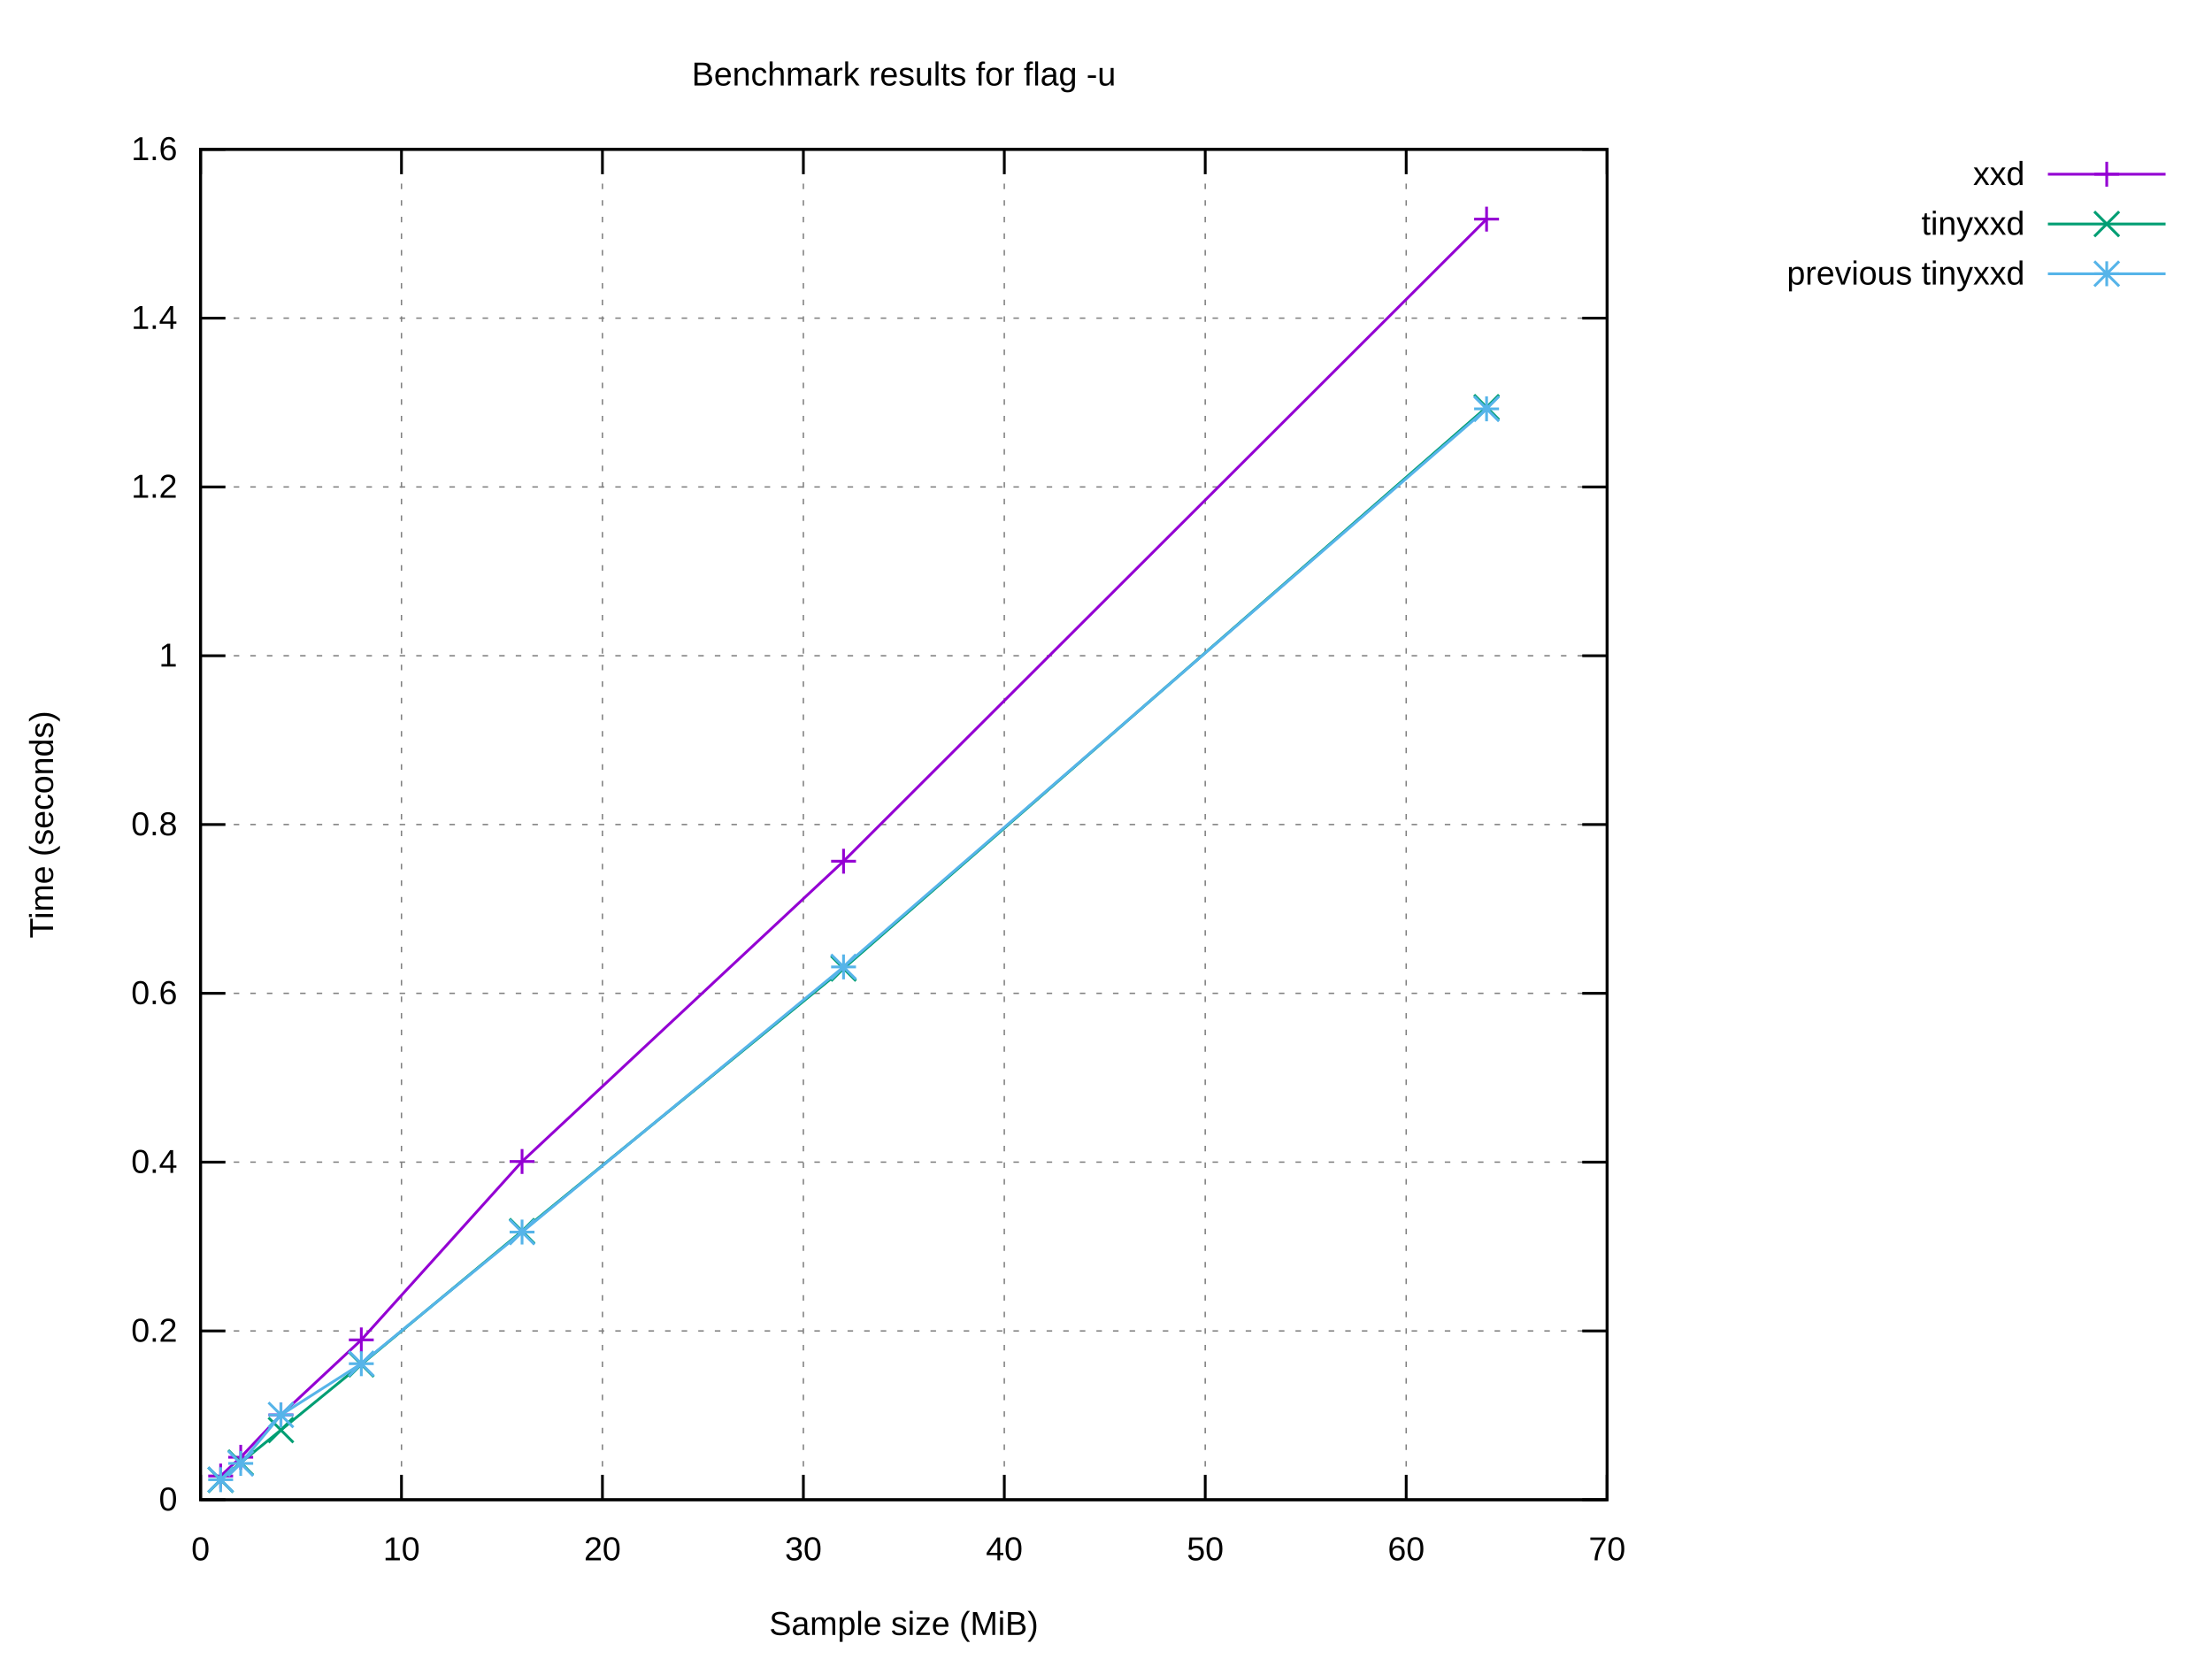
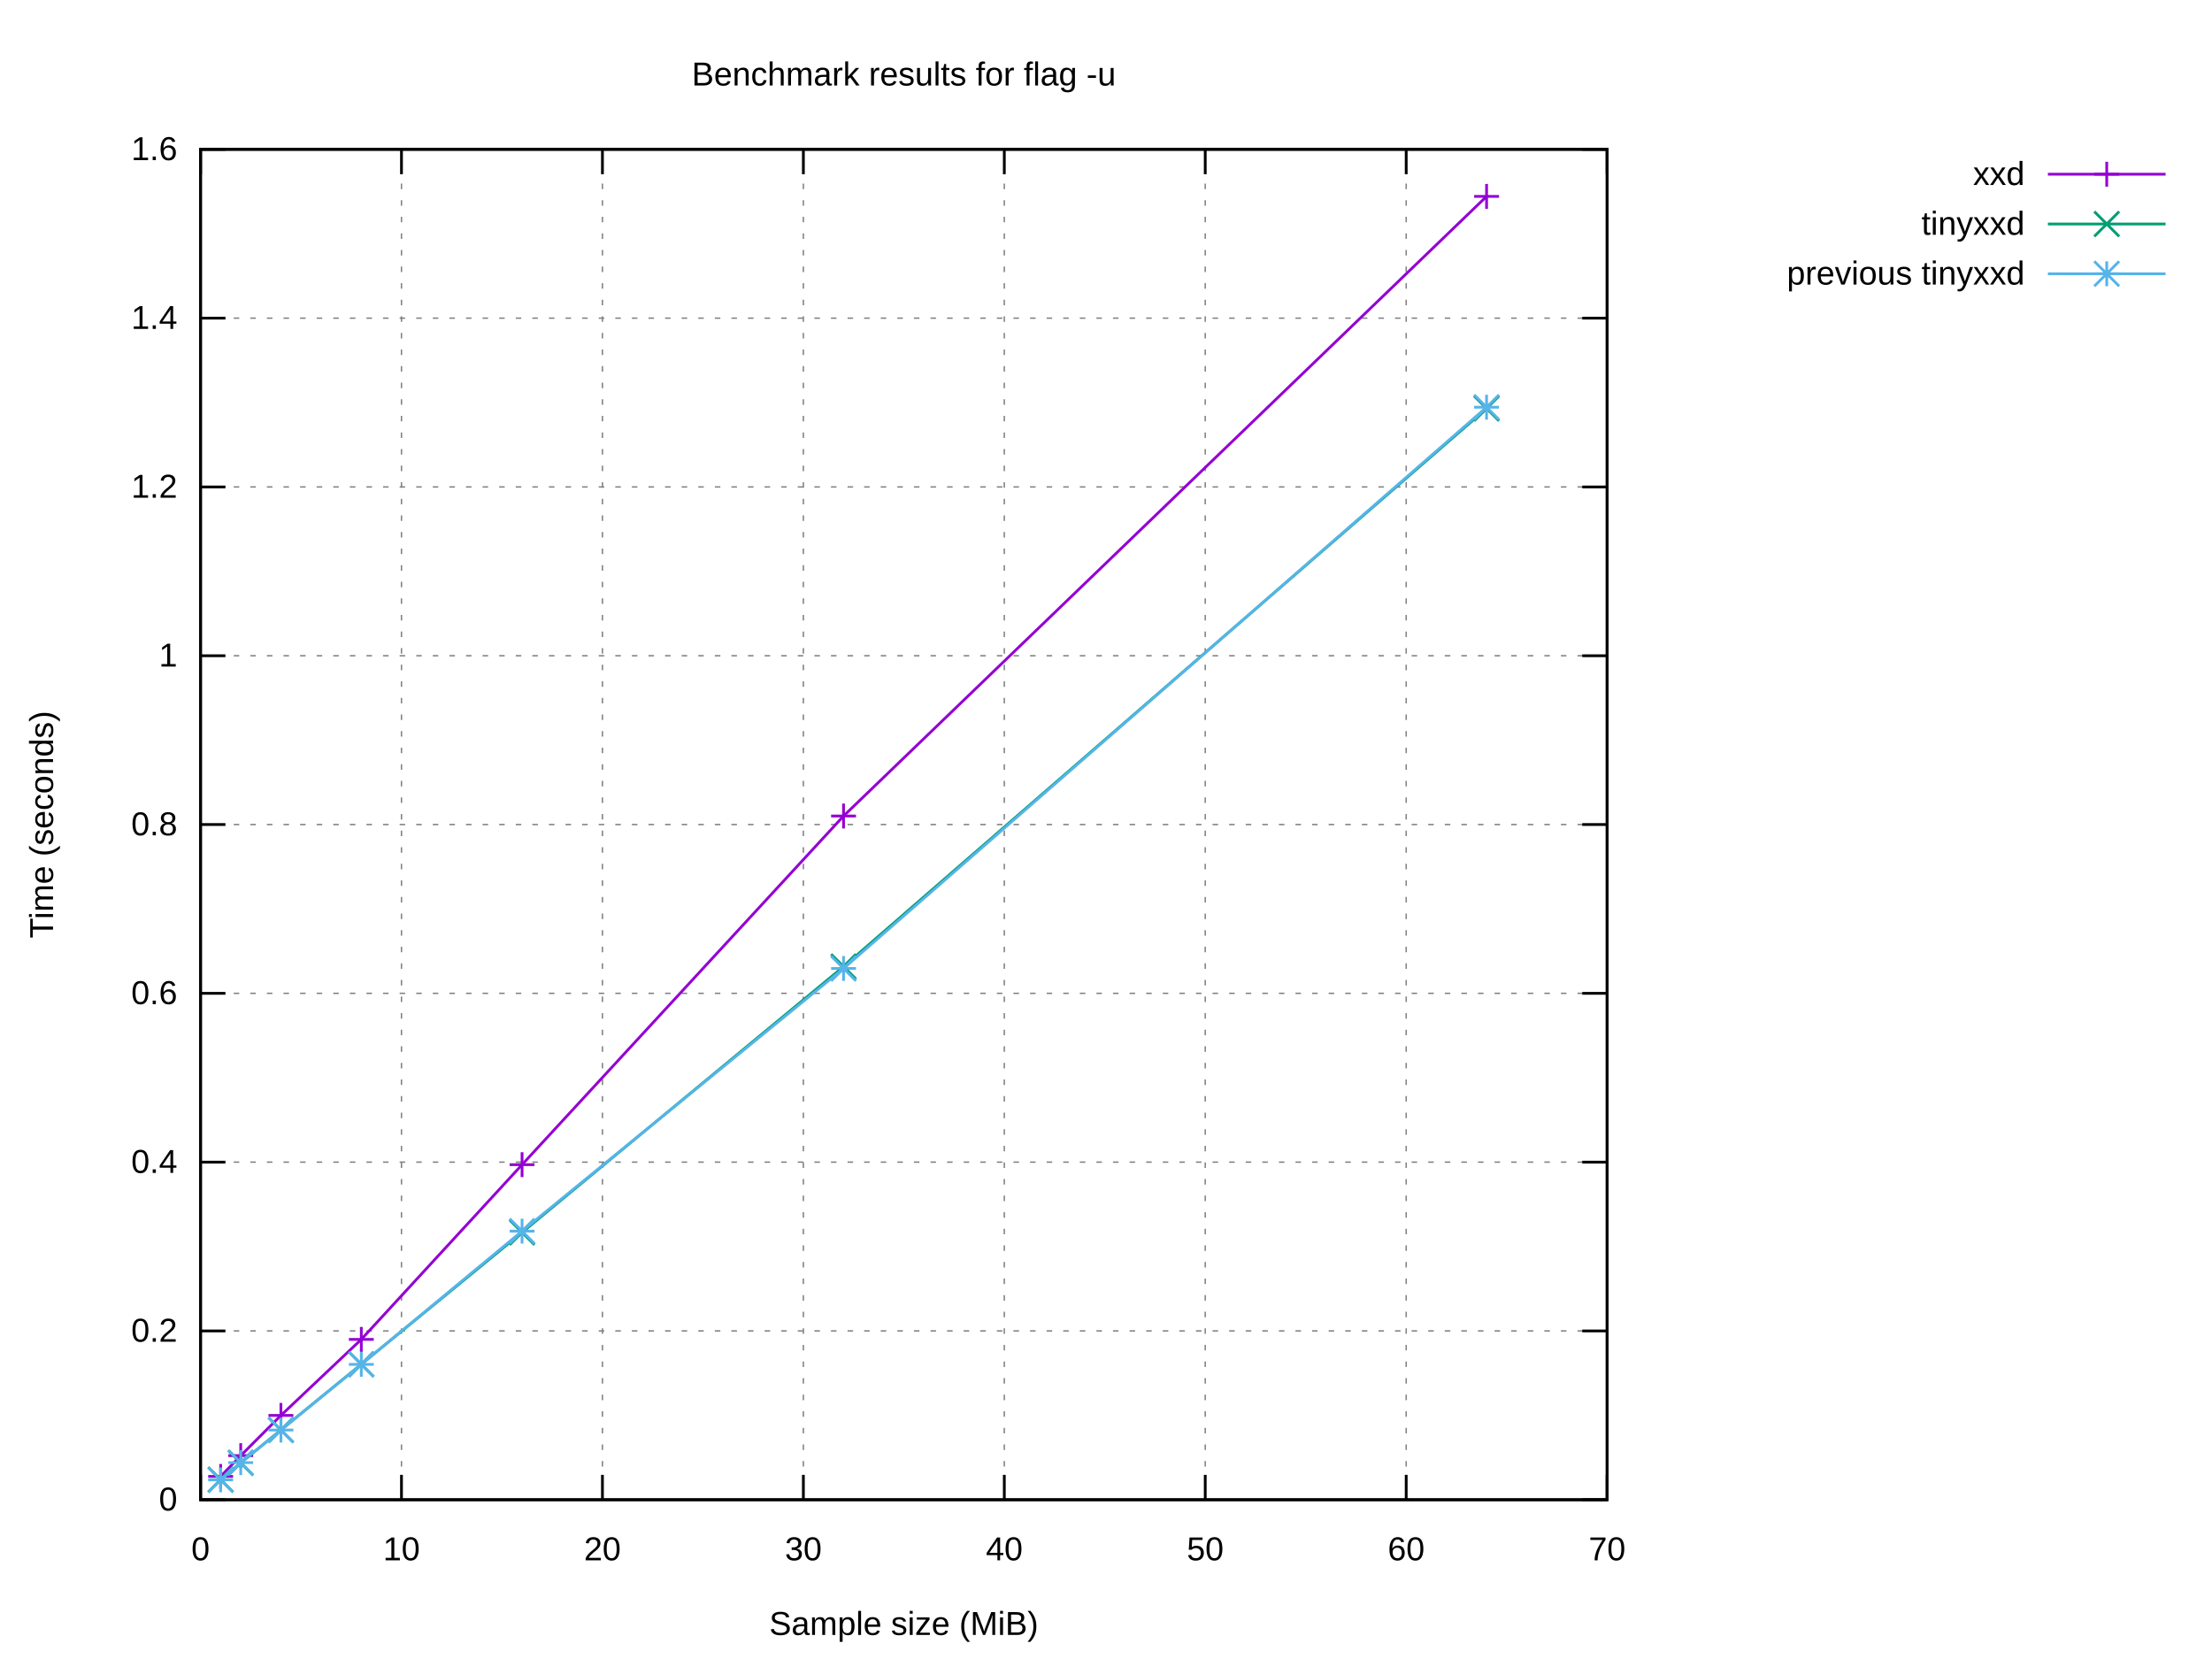
<svg xmlns="http://www.w3.org/2000/svg" xmlns:xlink="http://www.w3.org/1999/xlink" width="800" height="600" viewBox="0 0 800 600">
  <g id="gnuplot_canvas">
    <rect x="0" y="0" width="800" height="600" fill="#ffffff" />
    <defs>
      <circle id="gpDot" r="0.5" stroke-width="0.5" stroke="currentColor" />
      <path id="gpPt0" stroke-width="0.222" stroke="currentColor" d="M-1,0 h2 M0,-1 v2" />
      <path id="gpPt1" stroke-width="0.222" stroke="currentColor" d="M-1,-1 L1,1 M1,-1 L-1,1" />
      <path id="gpPt2" stroke-width="0.222" stroke="currentColor" d="M-1,0 L1,0 M0,-1 L0,1 M-1,-1 L1,1 M-1,1 L1,-1" />
      <rect id="gpPt3" stroke-width="0.222" stroke="currentColor" x="-1" y="-1" width="2" height="2" />
      <rect id="gpPt4" stroke-width="0.222" stroke="currentColor" fill="currentColor" x="-1" y="-1" width="2" height="2" />
      <circle id="gpPt5" stroke-width="0.222" stroke="currentColor" cx="0" cy="0" r="1" />
      <use xlink:href="#gpPt5" id="gpPt6" fill="currentColor" stroke="none" />
      <path id="gpPt7" stroke-width="0.222" stroke="currentColor" d="M0,-1.33 L-1.33,0.67 L1.33,0.67 z" />
      <use xlink:href="#gpPt7" id="gpPt8" fill="currentColor" stroke="none" />
      <use xlink:href="#gpPt7" id="gpPt9" stroke="currentColor" transform="rotate(180)" />
      <use xlink:href="#gpPt9" id="gpPt10" fill="currentColor" stroke="none" />
      <use xlink:href="#gpPt3" id="gpPt11" stroke="currentColor" transform="rotate(45)" />
      <use xlink:href="#gpPt11" id="gpPt12" fill="currentColor" stroke="none" />
      <path id="gpPt13" stroke-width="0.222" stroke="currentColor" d="M0,1.330 L1.265,0.411 L0.782,-1.067 L-0.782,-1.076 L-1.265,0.411 z" />
      <use xlink:href="#gpPt13" id="gpPt14" fill="currentColor" stroke="none" />
      <filter id="textbox" filterUnits="objectBoundingBox" x="0" y="0" height="1" width="1">
        <feFlood flood-color="#FFFFFF" flood-opacity="1" result="bgnd" />
        <feComposite in="SourceGraphic" in2="bgnd" operator="atop" />
      </filter>
      <filter id="greybox" filterUnits="objectBoundingBox" x="0" y="0" height="1" width="1">
        <feFlood flood-color="lightgrey" flood-opacity="1" result="grey" />
        <feComposite in="SourceGraphic" in2="grey" operator="atop" />
      </filter>
    </defs>
    <g fill="none" color="#FFFFFF" stroke="currentColor" stroke-width="1.00" stroke-linecap="butt" stroke-linejoin="miter">
</g>
    <g fill="none" color="black" stroke="currentColor" stroke-width="1.00" stroke-linecap="butt" stroke-linejoin="miter">
</g>
    <g fill="none" color="black" stroke="black" stroke-width="0.50" stroke-linecap="butt" stroke-linejoin="miter">
</g>
    <g fill="none" color="gray" stroke="currentColor" stroke-width="0.50" stroke-linecap="butt" stroke-linejoin="miter">
      <path stroke="gray" stroke-dasharray="2,4" class="gridline" d="M72.53,542.40 L581.24,542.40  " />
    </g>
    <g fill="none" color="gray" stroke="gray" stroke-width="1.00" stroke-linecap="butt" stroke-linejoin="miter">
</g>
    <g fill="none" color="black" stroke="currentColor" stroke-width="1.00" stroke-linecap="butt" stroke-linejoin="miter">
      <path stroke="black" d="M72.53,542.40 L81.53,542.40 M581.24,542.40 L572.24,542.40  " />
      <g transform="translate(64.14,546.30)" stroke="none" fill="black" font-family="Arial" font-size="12.00" text-anchor="end">
        <text>
          <tspan font-family="Arial"> 0</tspan>
        </text>
      </g>
    </g>
    <g fill="none" color="black" stroke="currentColor" stroke-width="1.00" stroke-linecap="butt" stroke-linejoin="miter">
</g>
    <g fill="none" color="black" stroke="black" stroke-width="0.50" stroke-linecap="butt" stroke-linejoin="miter">
</g>
    <g fill="none" color="gray" stroke="currentColor" stroke-width="0.50" stroke-linecap="butt" stroke-linejoin="miter">
      <path stroke="gray" stroke-dasharray="2,4" class="gridline" d="M72.53,481.35 L581.24,481.35  " />
    </g>
    <g fill="none" color="gray" stroke="gray" stroke-width="1.00" stroke-linecap="butt" stroke-linejoin="miter">
</g>
    <g fill="none" color="black" stroke="currentColor" stroke-width="1.00" stroke-linecap="butt" stroke-linejoin="miter">
      <path stroke="black" d="M72.53,481.35 L81.53,481.35 M581.24,481.35 L572.24,481.35  " />
      <g transform="translate(64.14,485.25)" stroke="none" fill="black" font-family="Arial" font-size="12.00" text-anchor="end">
        <text>
          <tspan font-family="Arial"> 0.2</tspan>
        </text>
      </g>
    </g>
    <g fill="none" color="black" stroke="currentColor" stroke-width="1.00" stroke-linecap="butt" stroke-linejoin="miter">
</g>
    <g fill="none" color="black" stroke="black" stroke-width="0.50" stroke-linecap="butt" stroke-linejoin="miter">
</g>
    <g fill="none" color="gray" stroke="currentColor" stroke-width="0.50" stroke-linecap="butt" stroke-linejoin="miter">
      <path stroke="gray" stroke-dasharray="2,4" class="gridline" d="M72.53,420.30 L581.24,420.30  " />
    </g>
    <g fill="none" color="gray" stroke="gray" stroke-width="1.00" stroke-linecap="butt" stroke-linejoin="miter">
</g>
    <g fill="none" color="black" stroke="currentColor" stroke-width="1.00" stroke-linecap="butt" stroke-linejoin="miter">
      <path stroke="black" d="M72.53,420.30 L81.53,420.30 M581.24,420.30 L572.24,420.30  " />
      <g transform="translate(64.14,424.20)" stroke="none" fill="black" font-family="Arial" font-size="12.00" text-anchor="end">
        <text>
          <tspan font-family="Arial"> 0.4</tspan>
        </text>
      </g>
    </g>
    <g fill="none" color="black" stroke="currentColor" stroke-width="1.00" stroke-linecap="butt" stroke-linejoin="miter">
</g>
    <g fill="none" color="black" stroke="black" stroke-width="0.50" stroke-linecap="butt" stroke-linejoin="miter">
</g>
    <g fill="none" color="gray" stroke="currentColor" stroke-width="0.50" stroke-linecap="butt" stroke-linejoin="miter">
      <path stroke="gray" stroke-dasharray="2,4" class="gridline" d="M72.53,359.25 L581.24,359.25  " />
    </g>
    <g fill="none" color="gray" stroke="gray" stroke-width="1.00" stroke-linecap="butt" stroke-linejoin="miter">
</g>
    <g fill="none" color="black" stroke="currentColor" stroke-width="1.00" stroke-linecap="butt" stroke-linejoin="miter">
      <path stroke="black" d="M72.53,359.25 L81.53,359.25 M581.24,359.25 L572.24,359.25  " />
      <g transform="translate(64.14,363.15)" stroke="none" fill="black" font-family="Arial" font-size="12.00" text-anchor="end">
        <text>
          <tspan font-family="Arial"> 0.6</tspan>
        </text>
      </g>
    </g>
    <g fill="none" color="black" stroke="currentColor" stroke-width="1.00" stroke-linecap="butt" stroke-linejoin="miter">
</g>
    <g fill="none" color="black" stroke="black" stroke-width="0.50" stroke-linecap="butt" stroke-linejoin="miter">
</g>
    <g fill="none" color="gray" stroke="currentColor" stroke-width="0.50" stroke-linecap="butt" stroke-linejoin="miter">
      <path stroke="gray" stroke-dasharray="2,4" class="gridline" d="M72.53,298.20 L581.24,298.20  " />
    </g>
    <g fill="none" color="gray" stroke="gray" stroke-width="1.00" stroke-linecap="butt" stroke-linejoin="miter">
</g>
    <g fill="none" color="black" stroke="currentColor" stroke-width="1.00" stroke-linecap="butt" stroke-linejoin="miter">
      <path stroke="black" d="M72.53,298.20 L81.53,298.20 M581.24,298.20 L572.24,298.20  " />
      <g transform="translate(64.14,302.10)" stroke="none" fill="black" font-family="Arial" font-size="12.00" text-anchor="end">
        <text>
          <tspan font-family="Arial"> 0.8</tspan>
        </text>
      </g>
    </g>
    <g fill="none" color="black" stroke="currentColor" stroke-width="1.00" stroke-linecap="butt" stroke-linejoin="miter">
</g>
    <g fill="none" color="black" stroke="black" stroke-width="0.50" stroke-linecap="butt" stroke-linejoin="miter">
</g>
    <g fill="none" color="gray" stroke="currentColor" stroke-width="0.50" stroke-linecap="butt" stroke-linejoin="miter">
      <path stroke="gray" stroke-dasharray="2,4" class="gridline" d="M72.53,237.16 L581.24,237.16  " />
    </g>
    <g fill="none" color="gray" stroke="gray" stroke-width="1.00" stroke-linecap="butt" stroke-linejoin="miter">
</g>
    <g fill="none" color="black" stroke="currentColor" stroke-width="1.00" stroke-linecap="butt" stroke-linejoin="miter">
      <path stroke="black" d="M72.53,237.16 L81.53,237.16 M581.24,237.16 L572.24,237.16  " />
      <g transform="translate(64.14,241.06)" stroke="none" fill="black" font-family="Arial" font-size="12.00" text-anchor="end">
        <text>
          <tspan font-family="Arial"> 1</tspan>
        </text>
      </g>
    </g>
    <g fill="none" color="black" stroke="currentColor" stroke-width="1.00" stroke-linecap="butt" stroke-linejoin="miter">
</g>
    <g fill="none" color="black" stroke="black" stroke-width="0.50" stroke-linecap="butt" stroke-linejoin="miter">
</g>
    <g fill="none" color="gray" stroke="currentColor" stroke-width="0.50" stroke-linecap="butt" stroke-linejoin="miter">
      <path stroke="gray" stroke-dasharray="2,4" class="gridline" d="M72.53,176.11 L581.24,176.11  " />
    </g>
    <g fill="none" color="gray" stroke="gray" stroke-width="1.00" stroke-linecap="butt" stroke-linejoin="miter">
</g>
    <g fill="none" color="black" stroke="currentColor" stroke-width="1.00" stroke-linecap="butt" stroke-linejoin="miter">
      <path stroke="black" d="M72.53,176.11 L81.53,176.11 M581.24,176.11 L572.24,176.11  " />
      <g transform="translate(64.14,180.01)" stroke="none" fill="black" font-family="Arial" font-size="12.00" text-anchor="end">
        <text>
          <tspan font-family="Arial"> 1.2</tspan>
        </text>
      </g>
    </g>
    <g fill="none" color="black" stroke="currentColor" stroke-width="1.00" stroke-linecap="butt" stroke-linejoin="miter">
</g>
    <g fill="none" color="black" stroke="black" stroke-width="0.50" stroke-linecap="butt" stroke-linejoin="miter">
</g>
    <g fill="none" color="gray" stroke="currentColor" stroke-width="0.50" stroke-linecap="butt" stroke-linejoin="miter">
      <path stroke="gray" stroke-dasharray="2,4" class="gridline" d="M72.53,115.06 L581.24,115.06  " />
    </g>
    <g fill="none" color="gray" stroke="gray" stroke-width="1.00" stroke-linecap="butt" stroke-linejoin="miter">
</g>
    <g fill="none" color="black" stroke="currentColor" stroke-width="1.00" stroke-linecap="butt" stroke-linejoin="miter">
      <path stroke="black" d="M72.53,115.06 L81.53,115.06 M581.24,115.06 L572.24,115.06  " />
      <g transform="translate(64.14,118.96)" stroke="none" fill="black" font-family="Arial" font-size="12.00" text-anchor="end">
        <text>
          <tspan font-family="Arial"> 1.4</tspan>
        </text>
      </g>
    </g>
    <g fill="none" color="black" stroke="currentColor" stroke-width="1.00" stroke-linecap="butt" stroke-linejoin="miter">
</g>
    <g fill="none" color="black" stroke="black" stroke-width="0.50" stroke-linecap="butt" stroke-linejoin="miter">
</g>
    <g fill="none" color="gray" stroke="currentColor" stroke-width="0.50" stroke-linecap="butt" stroke-linejoin="miter">
      <path stroke="gray" stroke-dasharray="2,4" class="gridline" d="M72.53,54.01 L581.24,54.01  " />
    </g>
    <g fill="none" color="gray" stroke="gray" stroke-width="1.00" stroke-linecap="butt" stroke-linejoin="miter">
</g>
    <g fill="none" color="black" stroke="currentColor" stroke-width="1.00" stroke-linecap="butt" stroke-linejoin="miter">
      <path stroke="black" d="M72.53,54.01 L81.53,54.01 M581.24,54.01 L572.24,54.01  " />
      <g transform="translate(64.14,57.91)" stroke="none" fill="black" font-family="Arial" font-size="12.00" text-anchor="end">
        <text>
          <tspan font-family="Arial"> 1.6</tspan>
        </text>
      </g>
    </g>
    <g fill="none" color="black" stroke="currentColor" stroke-width="1.00" stroke-linecap="butt" stroke-linejoin="miter">
</g>
    <g fill="none" color="black" stroke="black" stroke-width="0.50" stroke-linecap="butt" stroke-linejoin="miter">
</g>
    <g fill="none" color="gray" stroke="currentColor" stroke-width="0.50" stroke-linecap="butt" stroke-linejoin="miter">
      <path stroke="gray" stroke-dasharray="2,4" class="gridline" d="M72.53,542.40 L72.53,54.01  " />
    </g>
    <g fill="none" color="gray" stroke="gray" stroke-width="1.00" stroke-linecap="butt" stroke-linejoin="miter">
</g>
    <g fill="none" color="black" stroke="currentColor" stroke-width="1.00" stroke-linecap="butt" stroke-linejoin="miter">
      <path stroke="black" d="M72.53,542.40 L72.53,533.40 M72.53,54.01 L72.53,63.01  " />
      <g transform="translate(72.53,564.30)" stroke="none" fill="black" font-family="Arial" font-size="12.00" text-anchor="middle">
        <text>
          <tspan font-family="Arial"> 0</tspan>
        </text>
      </g>
    </g>
    <g fill="none" color="black" stroke="currentColor" stroke-width="1.00" stroke-linecap="butt" stroke-linejoin="miter">
</g>
    <g fill="none" color="black" stroke="black" stroke-width="0.50" stroke-linecap="butt" stroke-linejoin="miter">
</g>
    <g fill="none" color="gray" stroke="currentColor" stroke-width="0.50" stroke-linecap="butt" stroke-linejoin="miter">
      <path stroke="gray" stroke-dasharray="2,4" class="gridline" d="M145.20,542.40 L145.20,54.01  " />
    </g>
    <g fill="none" color="gray" stroke="gray" stroke-width="1.00" stroke-linecap="butt" stroke-linejoin="miter">
</g>
    <g fill="none" color="black" stroke="currentColor" stroke-width="1.00" stroke-linecap="butt" stroke-linejoin="miter">
      <path stroke="black" d="M145.20,542.40 L145.20,533.40 M145.20,54.01 L145.20,63.01  " />
      <g transform="translate(145.20,564.30)" stroke="none" fill="black" font-family="Arial" font-size="12.00" text-anchor="middle">
        <text>
          <tspan font-family="Arial"> 10</tspan>
        </text>
      </g>
    </g>
    <g fill="none" color="black" stroke="currentColor" stroke-width="1.00" stroke-linecap="butt" stroke-linejoin="miter">
</g>
    <g fill="none" color="black" stroke="black" stroke-width="0.50" stroke-linecap="butt" stroke-linejoin="miter">
</g>
    <g fill="none" color="gray" stroke="currentColor" stroke-width="0.50" stroke-linecap="butt" stroke-linejoin="miter">
      <path stroke="gray" stroke-dasharray="2,4" class="gridline" d="M217.88,542.40 L217.88,54.01  " />
    </g>
    <g fill="none" color="gray" stroke="gray" stroke-width="1.00" stroke-linecap="butt" stroke-linejoin="miter">
</g>
    <g fill="none" color="black" stroke="currentColor" stroke-width="1.00" stroke-linecap="butt" stroke-linejoin="miter">
      <path stroke="black" d="M217.88,542.40 L217.88,533.40 M217.88,54.01 L217.88,63.01  " />
      <g transform="translate(217.88,564.30)" stroke="none" fill="black" font-family="Arial" font-size="12.00" text-anchor="middle">
        <text>
          <tspan font-family="Arial"> 20</tspan>
        </text>
      </g>
    </g>
    <g fill="none" color="black" stroke="currentColor" stroke-width="1.00" stroke-linecap="butt" stroke-linejoin="miter">
</g>
    <g fill="none" color="black" stroke="black" stroke-width="0.50" stroke-linecap="butt" stroke-linejoin="miter">
</g>
    <g fill="none" color="gray" stroke="currentColor" stroke-width="0.50" stroke-linecap="butt" stroke-linejoin="miter">
      <path stroke="gray" stroke-dasharray="2,4" class="gridline" d="M290.55,542.40 L290.55,54.01  " />
    </g>
    <g fill="none" color="gray" stroke="gray" stroke-width="1.00" stroke-linecap="butt" stroke-linejoin="miter">
</g>
    <g fill="none" color="black" stroke="currentColor" stroke-width="1.00" stroke-linecap="butt" stroke-linejoin="miter">
      <path stroke="black" d="M290.55,542.40 L290.55,533.40 M290.55,54.01 L290.55,63.01  " />
      <g transform="translate(290.55,564.30)" stroke="none" fill="black" font-family="Arial" font-size="12.00" text-anchor="middle">
        <text>
          <tspan font-family="Arial"> 30</tspan>
        </text>
      </g>
    </g>
    <g fill="none" color="black" stroke="currentColor" stroke-width="1.00" stroke-linecap="butt" stroke-linejoin="miter">
</g>
    <g fill="none" color="black" stroke="black" stroke-width="0.50" stroke-linecap="butt" stroke-linejoin="miter">
</g>
    <g fill="none" color="gray" stroke="currentColor" stroke-width="0.50" stroke-linecap="butt" stroke-linejoin="miter">
      <path stroke="gray" stroke-dasharray="2,4" class="gridline" d="M363.22,542.40 L363.22,54.01  " />
    </g>
    <g fill="none" color="gray" stroke="gray" stroke-width="1.00" stroke-linecap="butt" stroke-linejoin="miter">
</g>
    <g fill="none" color="black" stroke="currentColor" stroke-width="1.00" stroke-linecap="butt" stroke-linejoin="miter">
      <path stroke="black" d="M363.22,542.40 L363.22,533.40 M363.22,54.01 L363.22,63.01  " />
      <g transform="translate(363.22,564.30)" stroke="none" fill="black" font-family="Arial" font-size="12.00" text-anchor="middle">
        <text>
          <tspan font-family="Arial"> 40</tspan>
        </text>
      </g>
    </g>
    <g fill="none" color="black" stroke="currentColor" stroke-width="1.00" stroke-linecap="butt" stroke-linejoin="miter">
</g>
    <g fill="none" color="black" stroke="black" stroke-width="0.50" stroke-linecap="butt" stroke-linejoin="miter">
</g>
    <g fill="none" color="gray" stroke="currentColor" stroke-width="0.50" stroke-linecap="butt" stroke-linejoin="miter">
      <path stroke="gray" stroke-dasharray="2,4" class="gridline" d="M435.89,542.40 L435.89,54.01  " />
    </g>
    <g fill="none" color="gray" stroke="gray" stroke-width="1.00" stroke-linecap="butt" stroke-linejoin="miter">
</g>
    <g fill="none" color="black" stroke="currentColor" stroke-width="1.00" stroke-linecap="butt" stroke-linejoin="miter">
      <path stroke="black" d="M435.89,542.40 L435.89,533.40 M435.89,54.01 L435.89,63.01  " />
      <g transform="translate(435.89,564.30)" stroke="none" fill="black" font-family="Arial" font-size="12.00" text-anchor="middle">
        <text>
          <tspan font-family="Arial"> 50</tspan>
        </text>
      </g>
    </g>
    <g fill="none" color="black" stroke="currentColor" stroke-width="1.00" stroke-linecap="butt" stroke-linejoin="miter">
</g>
    <g fill="none" color="black" stroke="black" stroke-width="0.50" stroke-linecap="butt" stroke-linejoin="miter">
</g>
    <g fill="none" color="gray" stroke="currentColor" stroke-width="0.50" stroke-linecap="butt" stroke-linejoin="miter">
      <path stroke="gray" stroke-dasharray="2,4" class="gridline" d="M508.57,542.40 L508.57,54.01  " />
    </g>
    <g fill="none" color="gray" stroke="gray" stroke-width="1.00" stroke-linecap="butt" stroke-linejoin="miter">
</g>
    <g fill="none" color="black" stroke="currentColor" stroke-width="1.00" stroke-linecap="butt" stroke-linejoin="miter">
      <path stroke="black" d="M508.57,542.40 L508.57,533.40 M508.57,54.01 L508.57,63.01  " />
      <g transform="translate(508.57,564.30)" stroke="none" fill="black" font-family="Arial" font-size="12.00" text-anchor="middle">
        <text>
          <tspan font-family="Arial"> 60</tspan>
        </text>
      </g>
    </g>
    <g fill="none" color="black" stroke="currentColor" stroke-width="1.00" stroke-linecap="butt" stroke-linejoin="miter">
</g>
    <g fill="none" color="black" stroke="black" stroke-width="0.50" stroke-linecap="butt" stroke-linejoin="miter">
</g>
    <g fill="none" color="gray" stroke="currentColor" stroke-width="0.50" stroke-linecap="butt" stroke-linejoin="miter">
      <path stroke="gray" stroke-dasharray="2,4" class="gridline" d="M581.24,542.40 L581.24,54.01  " />
    </g>
    <g fill="none" color="gray" stroke="gray" stroke-width="1.00" stroke-linecap="butt" stroke-linejoin="miter">
</g>
    <g fill="none" color="black" stroke="currentColor" stroke-width="1.00" stroke-linecap="butt" stroke-linejoin="miter">
      <path stroke="black" d="M581.24,542.40 L581.24,533.40 M581.24,54.01 L581.24,63.01  " />
      <g transform="translate(581.24,564.30)" stroke="none" fill="black" font-family="Arial" font-size="12.00" text-anchor="middle">
        <text>
          <tspan font-family="Arial"> 70</tspan>
        </text>
      </g>
    </g>
    <g fill="none" color="black" stroke="currentColor" stroke-width="1.00" stroke-linecap="butt" stroke-linejoin="miter">
</g>
    <g fill="none" color="black" stroke="currentColor" stroke-width="1.00" stroke-linecap="butt" stroke-linejoin="miter">
      <path stroke="black" d="M72.53,54.01 L72.53,542.40 L581.24,542.40 L581.24,54.01 L72.53,54.01 Z  " />
    </g>
    <g fill="none" color="black" stroke="currentColor" stroke-width="1.00" stroke-linecap="butt" stroke-linejoin="miter">
</g>
    <g id="gnuplot_plot_1">
      <g fill="none" color="black" stroke="currentColor" stroke-width="1.00" stroke-linecap="butt" stroke-linejoin="miter">
        <g transform="translate(732.26,66.91)" stroke="none" fill="black" font-family="Arial" font-size="12.00" text-anchor="end">
          <text>
            <tspan font-family="Arial">xxd</tspan>
          </text>
        </g>
      </g>
      <g fill="none" color="black" stroke="currentColor" stroke-width="1.00" stroke-linecap="butt" stroke-linejoin="miter">
-         <path stroke="rgb(148,   0, 211)" d="M740.65,63.01 L783.21,63.01 M537.64,79.25 L305.08,311.47 L188.81,420.07 L130.67,484.59 L101.60,511.72 L87.06,527.04   L79.80,533.82  " />
-         <use xlink:href="#gpPt0" transform="translate(537.64,79.25) scale(4.50)" color="rgb(148,   0, 211)" />
-         <use xlink:href="#gpPt0" transform="translate(305.08,311.47) scale(4.50)" color="rgb(148,   0, 211)" />
-         <use xlink:href="#gpPt0" transform="translate(188.81,420.07) scale(4.50)" color="rgb(148,   0, 211)" />
-         <use xlink:href="#gpPt0" transform="translate(130.67,484.59) scale(4.50)" color="rgb(148,   0, 211)" />
-         <use xlink:href="#gpPt0" transform="translate(101.60,511.72) scale(4.50)" color="rgb(148,   0, 211)" />
-         <use xlink:href="#gpPt0" transform="translate(87.06,527.04) scale(4.50)" color="rgb(148,   0, 211)" />
-         <use xlink:href="#gpPt0" transform="translate(79.80,533.82) scale(4.50)" color="rgb(148,   0, 211)" />
+         <path stroke="rgb(148,   0, 211)" d="M740.65,63.01 L783.21,63.01 M537.64,71.03 L305.08,295.12 L188.81,421.22 L130.67,484.41 L101.60,511.90 L87.06,526.45   L79.80,533.97  " />
+         <use xlink:href="#gpPt0" transform="translate(537.64,71.03) scale(4.50)" color="rgb(148,   0, 211)" />
+         <use xlink:href="#gpPt0" transform="translate(305.08,295.12) scale(4.50)" color="rgb(148,   0, 211)" />
+         <use xlink:href="#gpPt0" transform="translate(188.81,421.22) scale(4.50)" color="rgb(148,   0, 211)" />
+         <use xlink:href="#gpPt0" transform="translate(130.67,484.41) scale(4.50)" color="rgb(148,   0, 211)" />
+         <use xlink:href="#gpPt0" transform="translate(101.60,511.90) scale(4.50)" color="rgb(148,   0, 211)" />
+         <use xlink:href="#gpPt0" transform="translate(87.06,526.45) scale(4.50)" color="rgb(148,   0, 211)" />
+         <use xlink:href="#gpPt0" transform="translate(79.80,533.97) scale(4.50)" color="rgb(148,   0, 211)" />
        <use xlink:href="#gpPt0" transform="translate(761.93,63.01) scale(4.50)" color="rgb(148,   0, 211)" />
      </g>
    </g>
    <g id="gnuplot_plot_2">
      <g fill="none" color="black" stroke="currentColor" stroke-width="1.00" stroke-linecap="butt" stroke-linejoin="miter">
        <g transform="translate(732.26,84.91)" stroke="none" fill="black" font-family="Arial" font-size="12.00" text-anchor="end">
          <text>
            <tspan font-family="Arial">tinyxxd</tspan>
          </text>
        </g>
      </g>
      <g fill="none" color="black" stroke="currentColor" stroke-width="1.00" stroke-linecap="butt" stroke-linejoin="miter">
-         <path stroke="rgb(  0, 158, 115)" d="M740.65,81.01 L783.21,81.01 M537.64,147.28 L305.08,350.26 L188.81,445.25 L130.67,493.45 L101.60,517.20 L87.06,528.98   L79.80,535.22  " />
-         <use xlink:href="#gpPt1" transform="translate(537.64,147.28) scale(4.50)" color="rgb(  0, 158, 115)" />
-         <use xlink:href="#gpPt1" transform="translate(305.08,350.26) scale(4.50)" color="rgb(  0, 158, 115)" />
-         <use xlink:href="#gpPt1" transform="translate(188.81,445.25) scale(4.50)" color="rgb(  0, 158, 115)" />
-         <use xlink:href="#gpPt1" transform="translate(130.67,493.45) scale(4.50)" color="rgb(  0, 158, 115)" />
-         <use xlink:href="#gpPt1" transform="translate(101.60,517.20) scale(4.50)" color="rgb(  0, 158, 115)" />
-         <use xlink:href="#gpPt1" transform="translate(87.06,528.98) scale(4.50)" color="rgb(  0, 158, 115)" />
-         <use xlink:href="#gpPt1" transform="translate(79.80,535.22) scale(4.50)" color="rgb(  0, 158, 115)" />
+         <path stroke="rgb(  0, 158, 115)" d="M740.65,81.01 L783.21,81.01 M537.64,147.72 L305.08,349.58 L188.81,445.72 L130.67,493.40 L101.60,517.16 L87.06,529.08   L79.80,535.12  " />
+         <use xlink:href="#gpPt1" transform="translate(537.64,147.72) scale(4.50)" color="rgb(  0, 158, 115)" />
+         <use xlink:href="#gpPt1" transform="translate(305.08,349.58) scale(4.50)" color="rgb(  0, 158, 115)" />
+         <use xlink:href="#gpPt1" transform="translate(188.81,445.72) scale(4.50)" color="rgb(  0, 158, 115)" />
+         <use xlink:href="#gpPt1" transform="translate(130.67,493.40) scale(4.50)" color="rgb(  0, 158, 115)" />
+         <use xlink:href="#gpPt1" transform="translate(101.60,517.16) scale(4.50)" color="rgb(  0, 158, 115)" />
+         <use xlink:href="#gpPt1" transform="translate(87.06,529.08) scale(4.50)" color="rgb(  0, 158, 115)" />
+         <use xlink:href="#gpPt1" transform="translate(79.80,535.12) scale(4.50)" color="rgb(  0, 158, 115)" />
        <use xlink:href="#gpPt1" transform="translate(761.93,81.01) scale(4.50)" color="rgb(  0, 158, 115)" />
      </g>
    </g>
    <g id="gnuplot_plot_3">
      <g fill="none" color="black" stroke="currentColor" stroke-width="1.00" stroke-linecap="butt" stroke-linejoin="miter">
        <g transform="translate(732.26,102.91)" stroke="none" fill="black" font-family="Arial" font-size="12.00" text-anchor="end">
          <text>
            <tspan font-family="Arial">previous tinyxxd</tspan>
          </text>
        </g>
      </g>
      <g fill="none" color="black" stroke="currentColor" stroke-width="1.00" stroke-linecap="butt" stroke-linejoin="miter">
-         <path stroke="rgb( 86, 180, 233)" d="M740.65,99.01 L783.21,99.01 M537.64,147.86 L305.08,349.70 L188.81,445.59 L130.67,493.20 L101.60,511.73 L87.06,529.27   L79.80,535.15  " />
-         <use xlink:href="#gpPt2" transform="translate(537.64,147.86) scale(4.50)" color="rgb( 86, 180, 233)" />
-         <use xlink:href="#gpPt2" transform="translate(305.08,349.70) scale(4.50)" color="rgb( 86, 180, 233)" />
-         <use xlink:href="#gpPt2" transform="translate(188.81,445.59) scale(4.50)" color="rgb( 86, 180, 233)" />
-         <use xlink:href="#gpPt2" transform="translate(130.67,493.20) scale(4.50)" color="rgb( 86, 180, 233)" />
-         <use xlink:href="#gpPt2" transform="translate(101.60,511.73) scale(4.50)" color="rgb( 86, 180, 233)" />
-         <use xlink:href="#gpPt2" transform="translate(87.06,529.27) scale(4.50)" color="rgb( 86, 180, 233)" />
-         <use xlink:href="#gpPt2" transform="translate(79.80,535.15) scale(4.50)" color="rgb( 86, 180, 233)" />
+         <path stroke="rgb( 86, 180, 233)" d="M740.65,99.01 L783.21,99.01 M537.64,147.28 L305.08,350.26 L188.81,445.25 L130.67,493.45 L101.60,517.20 L87.06,528.98   L79.80,535.22  " />
+         <use xlink:href="#gpPt2" transform="translate(537.64,147.28) scale(4.50)" color="rgb( 86, 180, 233)" />
+         <use xlink:href="#gpPt2" transform="translate(305.08,350.26) scale(4.50)" color="rgb( 86, 180, 233)" />
+         <use xlink:href="#gpPt2" transform="translate(188.81,445.25) scale(4.50)" color="rgb( 86, 180, 233)" />
+         <use xlink:href="#gpPt2" transform="translate(130.67,493.45) scale(4.50)" color="rgb( 86, 180, 233)" />
+         <use xlink:href="#gpPt2" transform="translate(101.60,517.20) scale(4.50)" color="rgb( 86, 180, 233)" />
+         <use xlink:href="#gpPt2" transform="translate(87.06,528.98) scale(4.50)" color="rgb( 86, 180, 233)" />
+         <use xlink:href="#gpPt2" transform="translate(79.80,535.22) scale(4.50)" color="rgb( 86, 180, 233)" />
        <use xlink:href="#gpPt2" transform="translate(761.93,99.01) scale(4.50)" color="rgb( 86, 180, 233)" />
      </g>
    </g>
    <g fill="none" color="#FFFFFF" stroke="rgb( 86, 180, 233)" stroke-width="2.00" stroke-linecap="butt" stroke-linejoin="miter">
</g>
    <g fill="none" color="black" stroke="currentColor" stroke-width="2.00" stroke-linecap="butt" stroke-linejoin="miter">
</g>
    <g fill="none" color="black" stroke="black" stroke-width="1.00" stroke-linecap="butt" stroke-linejoin="miter">
</g>
    <g fill="none" color="black" stroke="currentColor" stroke-width="1.00" stroke-linecap="butt" stroke-linejoin="miter">
      <path stroke="black" d="M72.53,54.01 L72.53,542.40 L581.24,542.40 L581.24,54.01 L72.53,54.01 Z  " />
      <g transform="translate(19.18,298.21) rotate(270.00)" stroke="none" fill="black" font-family="Arial" font-size="12.00" text-anchor="middle">
        <text>
          <tspan font-family="Arial">Time (seconds)</tspan>
        </text>
      </g>
    </g>
    <g fill="none" color="black" stroke="currentColor" stroke-width="1.00" stroke-linecap="butt" stroke-linejoin="miter">
      <g transform="translate(326.88,591.30)" stroke="none" fill="black" font-family="Arial" font-size="12.00" text-anchor="middle">
        <text>
          <tspan font-family="Arial">Sample size (MiB)</tspan>
        </text>
      </g>
    </g>
    <g fill="none" color="black" stroke="currentColor" stroke-width="1.00" stroke-linecap="butt" stroke-linejoin="miter">
</g>
    <g fill="none" color="black" stroke="currentColor" stroke-width="1.00" stroke-linecap="butt" stroke-linejoin="miter">
      <g transform="translate(326.88,30.91)" stroke="none" fill="black" font-family="Arial" font-size="12.00" text-anchor="middle">
        <text>
          <tspan font-family="Arial">Benchmark results for flag -u</tspan>
        </text>
      </g>
    </g>
    <g fill="none" color="black" stroke="currentColor" stroke-width="1.00" stroke-linecap="butt" stroke-linejoin="miter">
</g>
  </g>
</svg>
